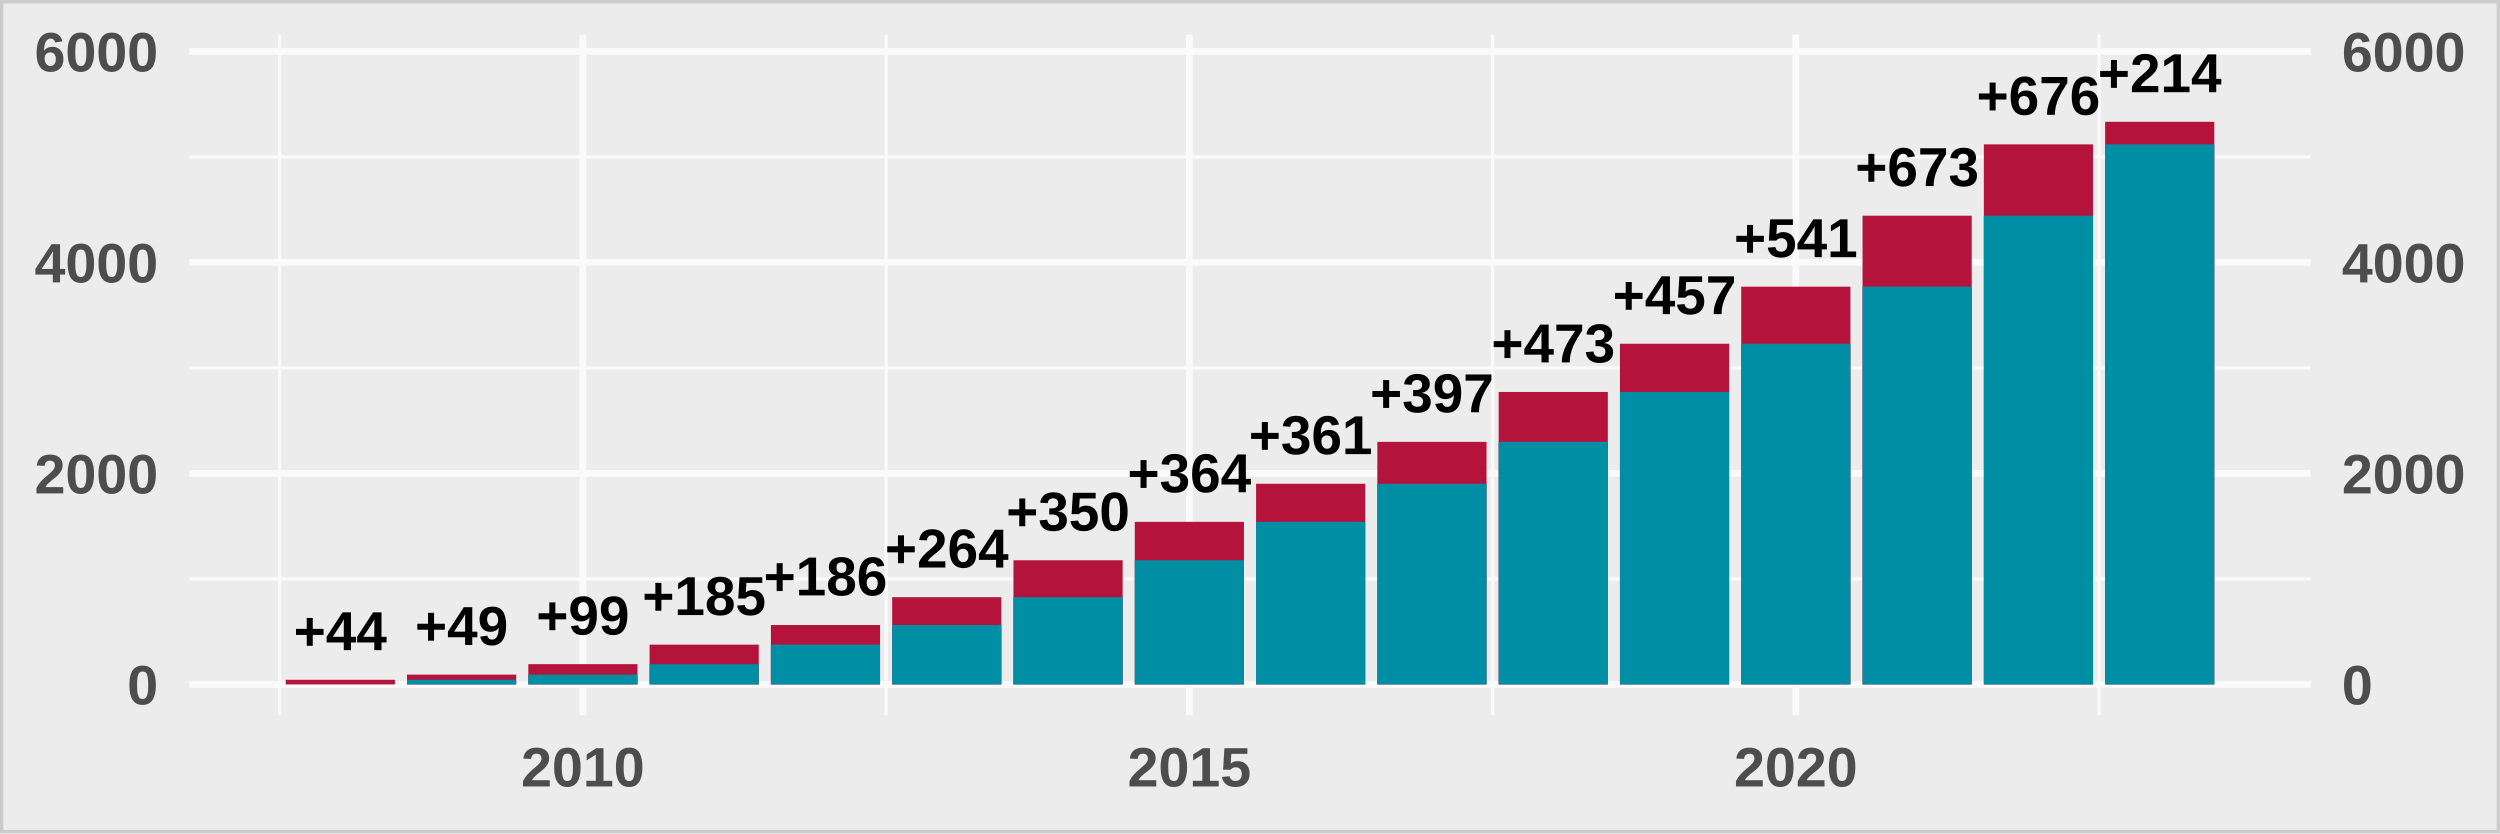
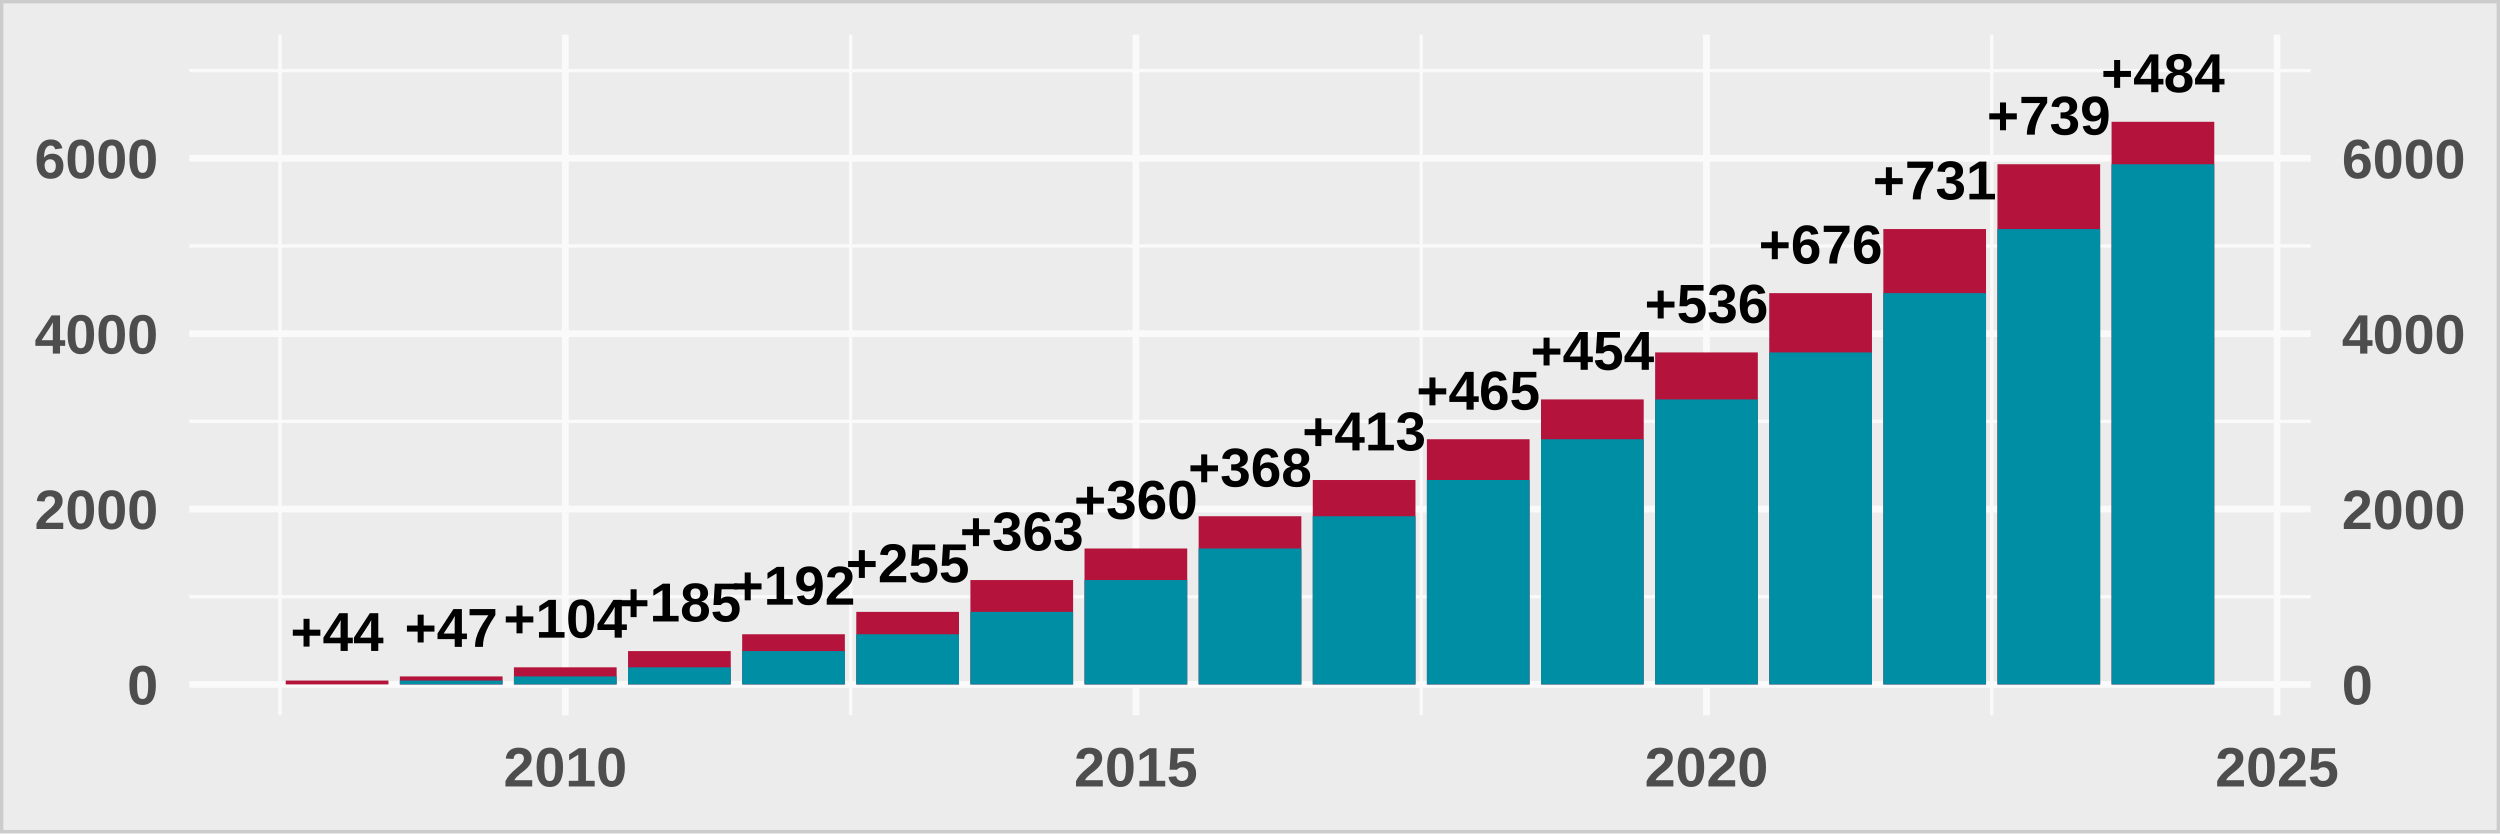
<svg xmlns="http://www.w3.org/2000/svg" class="svglite" width="648.00pt" height="216.00pt" viewBox="0 0 648.00 216.00">
  <defs>
    <style type="text/css">
    .svglite line, .svglite polyline, .svglite polygon, .svglite path, .svglite rect, .svglite circle {
      fill: none;
      stroke: #000000;
      stroke-linecap: round;
      stroke-linejoin: round;
      stroke-miterlimit: 10.00;
    }
    .svglite text {
      white-space: pre;
    }
  </style>
  </defs>
  <rect width="100%" height="100%" style="stroke: none; fill: #FFFFFF;" />
  <defs>
    <clipPath id="cpMC4wMHw2NDguMDB8MC4wMHwyMTYuMDA=">
      <rect x="0.00" y="0.00" width="648.00" height="216.00" />
    </clipPath>
  </defs>
  <g clip-path="url(#cpMC4wMHw2NDguMDB8MC4wMHwyMTYuMDA=)">
-     <rect x="0.00" y="0.00" width="648.00" height="216.00" style="stroke-width: 1.75; stroke: #CCCCCC; fill: #ECECEC;" />
+     <rect x="0" y="0.00" width="648.00" height="216.00" style="stroke-width: 1.75; stroke: #CCCCCC; fill: #ECECEC;" />
  </g>
  <defs>
    <clipPath id="cpNDkuMDZ8NTk4Ljk0fDguOTd8MTg1LjQy">
      <rect x="49.06" y="8.97" width="549.88" height="176.45" />
    </clipPath>
  </defs>
  <g clip-path="url(#cpNDkuMDZ8NTk4Ljk0fDguOTd8MTg1LjQy)">
-     <polyline points="49.06,150.06 598.94,150.06 " style="stroke-width: 0.87; stroke: #FAFAFA; stroke-linecap: butt;" />
-     <polyline points="49.06,95.37 598.94,95.37 " style="stroke-width: 0.87; stroke: #FAFAFA; stroke-linecap: butt;" />
-     <polyline points="49.06,40.68 598.94,40.68 " style="stroke-width: 0.87; stroke: #FAFAFA; stroke-linecap: butt;" />
-     <polyline points="72.48,185.42 72.48,8.97 " style="stroke-width: 0.87; stroke: #FAFAFA; stroke-linecap: butt;" />
-     <polyline points="229.68,185.42 229.68,8.97 " style="stroke-width: 0.87; stroke: #FAFAFA; stroke-linecap: butt;" />
-     <polyline points="386.88,185.42 386.88,8.97 " style="stroke-width: 0.87; stroke: #FAFAFA; stroke-linecap: butt;" />
-     <polyline points="544.08,185.42 544.08,8.97 " style="stroke-width: 0.87; stroke: #FAFAFA; stroke-linecap: butt;" />
+     <polyline points="49.06,154.67 598.94,154.67 " style="stroke-width: 0.87; stroke: #FAFAFA; stroke-linecap: butt;" />
+     <polyline points="49.06,109.21 598.94,109.21 " style="stroke-width: 0.87; stroke: #FAFAFA; stroke-linecap: butt;" />
+     <polyline points="49.06,63.75 598.94,63.75 " style="stroke-width: 0.87; stroke: #FAFAFA; stroke-linecap: butt;" />
+     <polyline points="49.06,18.30 598.94,18.30 " style="stroke-width: 0.87; stroke: #FAFAFA; stroke-linecap: butt;" />
+     <polyline points="72.58,185.42 72.58,8.97 " style="stroke-width: 0.87; stroke: #FAFAFA; stroke-linecap: butt;" />
+     <polyline points="220.47,185.42 220.47,8.97 " style="stroke-width: 0.87; stroke: #FAFAFA; stroke-linecap: butt;" />
+     <polyline points="368.37,185.42 368.37,8.97 " style="stroke-width: 0.87; stroke: #FAFAFA; stroke-linecap: butt;" />
+     <polyline points="516.26,185.42 516.26,8.97 " style="stroke-width: 0.87; stroke: #FAFAFA; stroke-linecap: butt;" />
    <polyline points="49.06,177.40 598.94,177.40 " style="stroke-width: 1.75; stroke: #FAFAFA; stroke-linecap: butt;" />
-     <polyline points="49.06,122.71 598.94,122.71 " style="stroke-width: 1.75; stroke: #FAFAFA; stroke-linecap: butt;" />
-     <polyline points="49.06,68.02 598.94,68.02 " style="stroke-width: 1.75; stroke: #FAFAFA; stroke-linecap: butt;" />
-     <polyline points="49.06,13.33 598.94,13.33 " style="stroke-width: 1.75; stroke: #FAFAFA; stroke-linecap: butt;" />
-     <polyline points="151.08,185.42 151.08,8.97 " style="stroke-width: 1.75; stroke: #FAFAFA; stroke-linecap: butt;" />
-     <polyline points="308.28,185.42 308.28,8.97 " style="stroke-width: 1.75; stroke: #FAFAFA; stroke-linecap: butt;" />
-     <polyline points="465.48,185.42 465.48,8.97 " style="stroke-width: 1.75; stroke: #FAFAFA; stroke-linecap: butt;" />
-     <rect x="74.06" y="176.20" width="28.30" height="1.20" style="stroke-width: 1.07; stroke: none; stroke-linecap: butt; stroke-linejoin: miter; fill: #B4133B;" />
-     <rect x="105.50" y="174.86" width="28.30" height="2.54" style="stroke-width: 1.07; stroke: none; stroke-linecap: butt; stroke-linejoin: miter; fill: #B4133B;" />
-     <rect x="136.94" y="172.15" width="28.30" height="5.25" style="stroke-width: 1.07; stroke: none; stroke-linecap: butt; stroke-linejoin: miter; fill: #B4133B;" />
-     <rect x="168.37" y="167.09" width="28.30" height="10.31" style="stroke-width: 1.07; stroke: none; stroke-linecap: butt; stroke-linejoin: miter; fill: #B4133B;" />
-     <rect x="199.81" y="162.00" width="28.30" height="15.40" style="stroke-width: 1.07; stroke: none; stroke-linecap: butt; stroke-linejoin: miter; fill: #B4133B;" />
-     <rect x="231.25" y="154.79" width="28.30" height="22.61" style="stroke-width: 1.07; stroke: none; stroke-linecap: butt; stroke-linejoin: miter; fill: #B4133B;" />
-     <rect x="262.69" y="145.22" width="28.30" height="32.18" style="stroke-width: 1.07; stroke: none; stroke-linecap: butt; stroke-linejoin: miter; fill: #B4133B;" />
-     <rect x="294.13" y="135.26" width="28.30" height="42.14" style="stroke-width: 1.07; stroke: none; stroke-linecap: butt; stroke-linejoin: miter; fill: #B4133B;" />
-     <rect x="325.57" y="125.39" width="28.30" height="52.01" style="stroke-width: 1.07; stroke: none; stroke-linecap: butt; stroke-linejoin: miter; fill: #B4133B;" />
-     <rect x="357.01" y="114.53" width="28.30" height="62.87" style="stroke-width: 1.07; stroke: none; stroke-linecap: butt; stroke-linejoin: miter; fill: #B4133B;" />
-     <rect x="388.45" y="101.60" width="28.30" height="75.80" style="stroke-width: 1.07; stroke: none; stroke-linecap: butt; stroke-linejoin: miter; fill: #B4133B;" />
-     <rect x="419.89" y="89.10" width="28.30" height="88.30" style="stroke-width: 1.07; stroke: none; stroke-linecap: butt; stroke-linejoin: miter; fill: #B4133B;" />
-     <rect x="451.33" y="74.31" width="28.30" height="103.09" style="stroke-width: 1.07; stroke: none; stroke-linecap: butt; stroke-linejoin: miter; fill: #B4133B;" />
-     <rect x="482.77" y="55.91" width="28.30" height="121.49" style="stroke-width: 1.07; stroke: none; stroke-linecap: butt; stroke-linejoin: miter; fill: #B4133B;" />
-     <rect x="514.21" y="37.42" width="28.30" height="139.98" style="stroke-width: 1.07; stroke: none; stroke-linecap: butt; stroke-linejoin: miter; fill: #B4133B;" />
-     <rect x="545.65" y="31.57" width="28.30" height="145.83" style="stroke-width: 1.07; stroke: none; stroke-linecap: butt; stroke-linejoin: miter; fill: #B4133B;" />
-     <rect x="74.06" y="177.40" width="28.30" height="0.00" style="stroke-width: 1.07; stroke: none; stroke-linecap: butt; stroke-linejoin: miter; fill: #008EA5;" />
-     <rect x="105.50" y="176.20" width="28.30" height="1.20" style="stroke-width: 1.07; stroke: none; stroke-linecap: butt; stroke-linejoin: miter; fill: #008EA5;" />
-     <rect x="136.94" y="174.86" width="28.30" height="2.54" style="stroke-width: 1.07; stroke: none; stroke-linecap: butt; stroke-linejoin: miter; fill: #008EA5;" />
-     <rect x="168.37" y="172.15" width="28.30" height="5.25" style="stroke-width: 1.07; stroke: none; stroke-linecap: butt; stroke-linejoin: miter; fill: #008EA5;" />
-     <rect x="199.81" y="167.09" width="28.30" height="10.31" style="stroke-width: 1.07; stroke: none; stroke-linecap: butt; stroke-linejoin: miter; fill: #008EA5;" />
-     <rect x="231.25" y="162.00" width="28.30" height="15.40" style="stroke-width: 1.07; stroke: none; stroke-linecap: butt; stroke-linejoin: miter; fill: #008EA5;" />
-     <rect x="262.69" y="154.79" width="28.30" height="22.61" style="stroke-width: 1.07; stroke: none; stroke-linecap: butt; stroke-linejoin: miter; fill: #008EA5;" />
-     <rect x="294.13" y="145.22" width="28.30" height="32.18" style="stroke-width: 1.07; stroke: none; stroke-linecap: butt; stroke-linejoin: miter; fill: #008EA5;" />
-     <rect x="325.57" y="135.26" width="28.30" height="42.14" style="stroke-width: 1.07; stroke: none; stroke-linecap: butt; stroke-linejoin: miter; fill: #008EA5;" />
-     <rect x="357.01" y="125.39" width="28.30" height="52.01" style="stroke-width: 1.07; stroke: none; stroke-linecap: butt; stroke-linejoin: miter; fill: #008EA5;" />
-     <rect x="388.45" y="114.53" width="28.30" height="62.87" style="stroke-width: 1.07; stroke: none; stroke-linecap: butt; stroke-linejoin: miter; fill: #008EA5;" />
-     <rect x="419.89" y="101.60" width="28.30" height="75.80" style="stroke-width: 1.07; stroke: none; stroke-linecap: butt; stroke-linejoin: miter; fill: #008EA5;" />
-     <rect x="451.33" y="89.10" width="28.30" height="88.30" style="stroke-width: 1.07; stroke: none; stroke-linecap: butt; stroke-linejoin: miter; fill: #008EA5;" />
-     <rect x="482.77" y="74.31" width="28.30" height="103.09" style="stroke-width: 1.07; stroke: none; stroke-linecap: butt; stroke-linejoin: miter; fill: #008EA5;" />
-     <rect x="514.21" y="55.91" width="28.30" height="121.49" style="stroke-width: 1.07; stroke: none; stroke-linecap: butt; stroke-linejoin: miter; fill: #008EA5;" />
-     <rect x="545.65" y="37.42" width="28.30" height="139.98" style="stroke-width: 1.07; stroke: none; stroke-linecap: butt; stroke-linejoin: miter; fill: #008EA5;" />
-     <text x="88.20" y="168.52" text-anchor="middle" style="font-size: 14.23px; font-weight: bold; font-family: &quot;Arial&quot;;" textLength="24.11px" lengthAdjust="spacingAndGlyphs">+44</text>
-     <text x="119.64" y="167.18" text-anchor="middle" style="font-size: 14.23px; font-weight: bold; font-family: &quot;Arial&quot;;" textLength="24.11px" lengthAdjust="spacingAndGlyphs">+49</text>
-     <text x="151.08" y="164.48" text-anchor="middle" style="font-size: 14.23px; font-weight: bold; font-family: &quot;Arial&quot;;" textLength="24.11px" lengthAdjust="spacingAndGlyphs">+99</text>
-     <text x="182.52" y="159.42" text-anchor="middle" style="font-size: 14.23px; font-weight: bold; font-family: &quot;Arial&quot;;" textLength="32.02px" lengthAdjust="spacingAndGlyphs">+185</text>
-     <text x="213.96" y="154.33" text-anchor="middle" style="font-size: 14.23px; font-weight: bold; font-family: &quot;Arial&quot;;" textLength="32.02px" lengthAdjust="spacingAndGlyphs">+186</text>
-     <text x="245.40" y="147.11" text-anchor="middle" style="font-size: 14.23px; font-weight: bold; font-family: &quot;Arial&quot;;" textLength="32.02px" lengthAdjust="spacingAndGlyphs">+264</text>
-     <text x="276.84" y="137.54" text-anchor="middle" style="font-size: 14.23px; font-weight: bold; font-family: &quot;Arial&quot;;" textLength="32.02px" lengthAdjust="spacingAndGlyphs">+350</text>
-     <text x="308.28" y="127.59" text-anchor="middle" style="font-size: 14.23px; font-weight: bold; font-family: &quot;Arial&quot;;" textLength="32.02px" lengthAdjust="spacingAndGlyphs">+364</text>
-     <text x="339.72" y="117.72" text-anchor="middle" style="font-size: 14.23px; font-weight: bold; font-family: &quot;Arial&quot;;" textLength="32.02px" lengthAdjust="spacingAndGlyphs">+361</text>
-     <text x="371.16" y="106.86" text-anchor="middle" style="font-size: 14.23px; font-weight: bold; font-family: &quot;Arial&quot;;" textLength="32.02px" lengthAdjust="spacingAndGlyphs">+397</text>
-     <text x="402.60" y="93.93" text-anchor="middle" style="font-size: 14.23px; font-weight: bold; font-family: &quot;Arial&quot;;" textLength="32.02px" lengthAdjust="spacingAndGlyphs">+473</text>
-     <text x="434.04" y="81.43" text-anchor="middle" style="font-size: 14.23px; font-weight: bold; font-family: &quot;Arial&quot;;" textLength="32.02px" lengthAdjust="spacingAndGlyphs">+457</text>
-     <text x="465.48" y="66.64" text-anchor="middle" style="font-size: 14.23px; font-weight: bold; font-family: &quot;Arial&quot;;" textLength="32.02px" lengthAdjust="spacingAndGlyphs">+541</text>
-     <text x="496.92" y="48.23" text-anchor="middle" style="font-size: 14.23px; font-weight: bold; font-family: &quot;Arial&quot;;" textLength="32.02px" lengthAdjust="spacingAndGlyphs">+673</text>
-     <text x="528.36" y="29.75" text-anchor="middle" style="font-size: 14.23px; font-weight: bold; font-family: &quot;Arial&quot;;" textLength="32.02px" lengthAdjust="spacingAndGlyphs">+676</text>
-     <text x="559.80" y="23.90" text-anchor="middle" style="font-size: 14.23px; font-weight: bold; font-family: &quot;Arial&quot;;" textLength="32.02px" lengthAdjust="spacingAndGlyphs">+214</text>
+     <polyline points="49.06,131.94 598.94,131.94 " style="stroke-width: 1.75; stroke: #FAFAFA; stroke-linecap: butt;" />
+     <polyline points="49.06,86.48 598.94,86.48 " style="stroke-width: 1.75; stroke: #FAFAFA; stroke-linecap: butt;" />
+     <polyline points="49.06,41.03 598.94,41.03 " style="stroke-width: 1.75; stroke: #FAFAFA; stroke-linecap: butt;" />
+     <polyline points="146.53,185.42 146.53,8.97 " style="stroke-width: 1.75; stroke: #FAFAFA; stroke-linecap: butt;" />
+     <polyline points="294.42,185.42 294.42,8.97 " style="stroke-width: 1.75; stroke: #FAFAFA; stroke-linecap: butt;" />
+     <polyline points="442.32,185.42 442.32,8.97 " style="stroke-width: 1.75; stroke: #FAFAFA; stroke-linecap: butt;" />
+     <polyline points="590.21,185.42 590.21,8.97 " style="stroke-width: 1.75; stroke: #FAFAFA; stroke-linecap: butt;" />
+     <rect x="74.06" y="176.40" width="26.62" height="1.00" style="stroke-width: 1.07; stroke: none; stroke-linecap: butt; stroke-linejoin: miter; fill: #B4133B;" />
+     <rect x="103.64" y="175.33" width="26.62" height="2.07" style="stroke-width: 1.07; stroke: none; stroke-linecap: butt; stroke-linejoin: miter; fill: #B4133B;" />
+     <rect x="133.21" y="172.97" width="26.62" height="4.43" style="stroke-width: 1.07; stroke: none; stroke-linecap: butt; stroke-linejoin: miter; fill: #B4133B;" />
+     <rect x="162.79" y="168.76" width="26.62" height="8.64" style="stroke-width: 1.07; stroke: none; stroke-linecap: butt; stroke-linejoin: miter; fill: #B4133B;" />
+     <rect x="192.37" y="164.40" width="26.62" height="13.00" style="stroke-width: 1.07; stroke: none; stroke-linecap: butt; stroke-linejoin: miter; fill: #B4133B;" />
+     <rect x="221.95" y="158.60" width="26.62" height="18.80" style="stroke-width: 1.07; stroke: none; stroke-linecap: butt; stroke-linejoin: miter; fill: #B4133B;" />
+     <rect x="251.53" y="150.35" width="26.62" height="27.05" style="stroke-width: 1.07; stroke: none; stroke-linecap: butt; stroke-linejoin: miter; fill: #B4133B;" />
+     <rect x="281.11" y="142.17" width="26.62" height="35.23" style="stroke-width: 1.07; stroke: none; stroke-linecap: butt; stroke-linejoin: miter; fill: #B4133B;" />
+     <rect x="310.69" y="133.81" width="26.62" height="43.59" style="stroke-width: 1.07; stroke: none; stroke-linecap: butt; stroke-linejoin: miter; fill: #B4133B;" />
+     <rect x="340.27" y="124.42" width="26.62" height="52.98" style="stroke-width: 1.07; stroke: none; stroke-linecap: butt; stroke-linejoin: miter; fill: #B4133B;" />
+     <rect x="369.85" y="113.85" width="26.62" height="63.55" style="stroke-width: 1.07; stroke: none; stroke-linecap: butt; stroke-linejoin: miter; fill: #B4133B;" />
+     <rect x="399.43" y="103.53" width="26.62" height="73.87" style="stroke-width: 1.07; stroke: none; stroke-linecap: butt; stroke-linejoin: miter; fill: #B4133B;" />
+     <rect x="429.01" y="91.35" width="26.62" height="86.05" style="stroke-width: 1.07; stroke: none; stroke-linecap: butt; stroke-linejoin: miter; fill: #B4133B;" />
+     <rect x="458.59" y="75.98" width="26.62" height="101.42" style="stroke-width: 1.07; stroke: none; stroke-linecap: butt; stroke-linejoin: miter; fill: #B4133B;" />
+     <rect x="488.16" y="59.37" width="26.62" height="118.03" style="stroke-width: 1.07; stroke: none; stroke-linecap: butt; stroke-linejoin: miter; fill: #B4133B;" />
+     <rect x="517.74" y="42.57" width="26.62" height="134.83" style="stroke-width: 1.07; stroke: none; stroke-linecap: butt; stroke-linejoin: miter; fill: #B4133B;" />
+     <rect x="547.32" y="31.57" width="26.62" height="145.83" style="stroke-width: 1.07; stroke: none; stroke-linecap: butt; stroke-linejoin: miter; fill: #B4133B;" />
+     <rect x="74.06" y="177.40" width="26.62" height="0.00" style="stroke-width: 1.07; stroke: none; stroke-linecap: butt; stroke-linejoin: miter; fill: #008EA5;" />
+     <rect x="103.64" y="176.40" width="26.62" height="1.00" style="stroke-width: 1.07; stroke: none; stroke-linecap: butt; stroke-linejoin: miter; fill: #008EA5;" />
+     <rect x="133.21" y="175.33" width="26.62" height="2.07" style="stroke-width: 1.07; stroke: none; stroke-linecap: butt; stroke-linejoin: miter; fill: #008EA5;" />
+     <rect x="162.79" y="172.97" width="26.62" height="4.43" style="stroke-width: 1.07; stroke: none; stroke-linecap: butt; stroke-linejoin: miter; fill: #008EA5;" />
+     <rect x="192.37" y="168.76" width="26.62" height="8.64" style="stroke-width: 1.07; stroke: none; stroke-linecap: butt; stroke-linejoin: miter; fill: #008EA5;" />
+     <rect x="221.95" y="164.40" width="26.62" height="13.00" style="stroke-width: 1.07; stroke: none; stroke-linecap: butt; stroke-linejoin: miter; fill: #008EA5;" />
+     <rect x="251.53" y="158.60" width="26.62" height="18.80" style="stroke-width: 1.07; stroke: none; stroke-linecap: butt; stroke-linejoin: miter; fill: #008EA5;" />
+     <rect x="281.11" y="150.35" width="26.62" height="27.05" style="stroke-width: 1.07; stroke: none; stroke-linecap: butt; stroke-linejoin: miter; fill: #008EA5;" />
+     <rect x="310.69" y="142.17" width="26.62" height="35.23" style="stroke-width: 1.07; stroke: none; stroke-linecap: butt; stroke-linejoin: miter; fill: #008EA5;" />
+     <rect x="340.27" y="133.81" width="26.62" height="43.59" style="stroke-width: 1.07; stroke: none; stroke-linecap: butt; stroke-linejoin: miter; fill: #008EA5;" />
+     <rect x="369.85" y="124.42" width="26.62" height="52.98" style="stroke-width: 1.07; stroke: none; stroke-linecap: butt; stroke-linejoin: miter; fill: #008EA5;" />
+     <rect x="399.43" y="113.85" width="26.62" height="63.55" style="stroke-width: 1.07; stroke: none; stroke-linecap: butt; stroke-linejoin: miter; fill: #008EA5;" />
+     <rect x="429.01" y="103.53" width="26.62" height="73.87" style="stroke-width: 1.07; stroke: none; stroke-linecap: butt; stroke-linejoin: miter; fill: #008EA5;" />
+     <rect x="458.59" y="91.35" width="26.62" height="86.05" style="stroke-width: 1.07; stroke: none; stroke-linecap: butt; stroke-linejoin: miter; fill: #008EA5;" />
+     <rect x="488.16" y="75.98" width="26.62" height="101.42" style="stroke-width: 1.07; stroke: none; stroke-linecap: butt; stroke-linejoin: miter; fill: #008EA5;" />
+     <rect x="517.74" y="59.37" width="26.62" height="118.03" style="stroke-width: 1.07; stroke: none; stroke-linecap: butt; stroke-linejoin: miter; fill: #008EA5;" />
+     <rect x="547.32" y="42.57" width="26.62" height="134.83" style="stroke-width: 1.07; stroke: none; stroke-linecap: butt; stroke-linejoin: miter; fill: #008EA5;" />
+     <text x="87.37" y="168.73" text-anchor="middle" style="font-size: 14.23px; font-weight: bold; font-family: &quot;Arial&quot;;" textLength="24.11px" lengthAdjust="spacingAndGlyphs">+44</text>
+     <text x="116.95" y="167.66" text-anchor="middle" style="font-size: 14.23px; font-weight: bold; font-family: &quot;Arial&quot;;" textLength="24.11px" lengthAdjust="spacingAndGlyphs">+47</text>
+     <text x="146.53" y="165.29" text-anchor="middle" style="font-size: 14.23px; font-weight: bold; font-family: &quot;Arial&quot;;" textLength="32.02px" lengthAdjust="spacingAndGlyphs">+104</text>
+     <text x="176.10" y="161.09" text-anchor="middle" style="font-size: 14.23px; font-weight: bold; font-family: &quot;Arial&quot;;" textLength="32.02px" lengthAdjust="spacingAndGlyphs">+185</text>
+     <text x="205.68" y="156.73" text-anchor="middle" style="font-size: 14.23px; font-weight: bold; font-family: &quot;Arial&quot;;" textLength="32.02px" lengthAdjust="spacingAndGlyphs">+192</text>
+     <text x="235.26" y="150.93" text-anchor="middle" style="font-size: 14.23px; font-weight: bold; font-family: &quot;Arial&quot;;" textLength="32.02px" lengthAdjust="spacingAndGlyphs">+255</text>
+     <text x="264.84" y="142.68" text-anchor="middle" style="font-size: 14.23px; font-weight: bold; font-family: &quot;Arial&quot;;" textLength="32.02px" lengthAdjust="spacingAndGlyphs">+363</text>
+     <text x="294.42" y="134.50" text-anchor="middle" style="font-size: 14.23px; font-weight: bold; font-family: &quot;Arial&quot;;" textLength="32.02px" lengthAdjust="spacingAndGlyphs">+360</text>
+     <text x="324.00" y="126.13" text-anchor="middle" style="font-size: 14.23px; font-weight: bold; font-family: &quot;Arial&quot;;" textLength="32.02px" lengthAdjust="spacingAndGlyphs">+368</text>
+     <text x="353.58" y="116.75" text-anchor="middle" style="font-size: 14.23px; font-weight: bold; font-family: &quot;Arial&quot;;" textLength="32.02px" lengthAdjust="spacingAndGlyphs">+413</text>
+     <text x="383.16" y="106.18" text-anchor="middle" style="font-size: 14.23px; font-weight: bold; font-family: &quot;Arial&quot;;" textLength="32.02px" lengthAdjust="spacingAndGlyphs">+465</text>
+     <text x="412.74" y="95.86" text-anchor="middle" style="font-size: 14.23px; font-weight: bold; font-family: &quot;Arial&quot;;" textLength="32.02px" lengthAdjust="spacingAndGlyphs">+454</text>
+     <text x="442.32" y="83.67" text-anchor="middle" style="font-size: 14.23px; font-weight: bold; font-family: &quot;Arial&quot;;" textLength="32.02px" lengthAdjust="spacingAndGlyphs">+536</text>
+     <text x="471.90" y="68.31" text-anchor="middle" style="font-size: 14.23px; font-weight: bold; font-family: &quot;Arial&quot;;" textLength="32.02px" lengthAdjust="spacingAndGlyphs">+676</text>
+     <text x="501.47" y="51.69" text-anchor="middle" style="font-size: 14.23px; font-weight: bold; font-family: &quot;Arial&quot;;" textLength="32.02px" lengthAdjust="spacingAndGlyphs">+731</text>
+     <text x="531.05" y="34.90" text-anchor="middle" style="font-size: 14.23px; font-weight: bold; font-family: &quot;Arial&quot;;" textLength="32.02px" lengthAdjust="spacingAndGlyphs">+739</text>
+     <text x="560.63" y="23.90" text-anchor="middle" style="font-size: 14.23px; font-weight: bold; font-family: &quot;Arial&quot;;" textLength="32.02px" lengthAdjust="spacingAndGlyphs">+484</text>
  </g>
  <g clip-path="url(#cpMC4wMHw2NDguMDB8MC4wMHwyMTYuMDA=)">
    <text x="40.99" y="182.58" text-anchor="end" style="font-size: 14.40px; font-weight: bold;fill: #4D4D4D; font-family: &quot;Arial&quot;;" textLength="8.01px" lengthAdjust="spacingAndGlyphs">0</text>
-     <text x="40.99" y="127.89" text-anchor="end" style="font-size: 14.40px; font-weight: bold;fill: #4D4D4D; font-family: &quot;Arial&quot;;" textLength="32.03px" lengthAdjust="spacingAndGlyphs">2000</text>
-     <text x="40.99" y="73.20" text-anchor="end" style="font-size: 14.40px; font-weight: bold;fill: #4D4D4D; font-family: &quot;Arial&quot;;" textLength="32.03px" lengthAdjust="spacingAndGlyphs">4000</text>
-     <text x="40.99" y="18.51" text-anchor="end" style="font-size: 14.40px; font-weight: bold;fill: #4D4D4D; font-family: &quot;Arial&quot;;" textLength="32.03px" lengthAdjust="spacingAndGlyphs">6000</text>
+     <text x="40.99" y="137.12" text-anchor="end" style="font-size: 14.40px; font-weight: bold;fill: #4D4D4D; font-family: &quot;Arial&quot;;" textLength="32.03px" lengthAdjust="spacingAndGlyphs">2000</text>
+     <text x="40.99" y="91.66" text-anchor="end" style="font-size: 14.40px; font-weight: bold;fill: #4D4D4D; font-family: &quot;Arial&quot;;" textLength="32.03px" lengthAdjust="spacingAndGlyphs">4000</text>
+     <text x="40.99" y="46.21" text-anchor="end" style="font-size: 14.40px; font-weight: bold;fill: #4D4D4D; font-family: &quot;Arial&quot;;" textLength="32.03px" lengthAdjust="spacingAndGlyphs">6000</text>
    <text x="607.01" y="182.58" style="font-size: 14.40px; font-weight: bold;fill: #4D4D4D; font-family: &quot;Arial&quot;;" textLength="8.01px" lengthAdjust="spacingAndGlyphs">0</text>
-     <text x="607.01" y="127.89" style="font-size: 14.40px; font-weight: bold;fill: #4D4D4D; font-family: &quot;Arial&quot;;" textLength="32.03px" lengthAdjust="spacingAndGlyphs">2000</text>
-     <text x="607.01" y="73.20" style="font-size: 14.40px; font-weight: bold;fill: #4D4D4D; font-family: &quot;Arial&quot;;" textLength="32.03px" lengthAdjust="spacingAndGlyphs">4000</text>
-     <text x="607.01" y="18.51" style="font-size: 14.40px; font-weight: bold;fill: #4D4D4D; font-family: &quot;Arial&quot;;" textLength="32.03px" lengthAdjust="spacingAndGlyphs">6000</text>
-     <text x="151.08" y="203.85" text-anchor="middle" style="font-size: 14.40px; font-weight: bold;fill: #4D4D4D; font-family: &quot;Arial&quot;;" textLength="32.03px" lengthAdjust="spacingAndGlyphs">2010</text>
-     <text x="308.28" y="203.85" text-anchor="middle" style="font-size: 14.40px; font-weight: bold;fill: #4D4D4D; font-family: &quot;Arial&quot;;" textLength="32.03px" lengthAdjust="spacingAndGlyphs">2015</text>
-     <text x="465.48" y="203.85" text-anchor="middle" style="font-size: 14.40px; font-weight: bold;fill: #4D4D4D; font-family: &quot;Arial&quot;;" textLength="32.03px" lengthAdjust="spacingAndGlyphs">2020</text>
+     <text x="607.01" y="137.12" style="font-size: 14.40px; font-weight: bold;fill: #4D4D4D; font-family: &quot;Arial&quot;;" textLength="32.03px" lengthAdjust="spacingAndGlyphs">2000</text>
+     <text x="607.01" y="91.66" style="font-size: 14.40px; font-weight: bold;fill: #4D4D4D; font-family: &quot;Arial&quot;;" textLength="32.03px" lengthAdjust="spacingAndGlyphs">4000</text>
+     <text x="607.01" y="46.21" style="font-size: 14.40px; font-weight: bold;fill: #4D4D4D; font-family: &quot;Arial&quot;;" textLength="32.03px" lengthAdjust="spacingAndGlyphs">6000</text>
+     <text x="146.53" y="203.85" text-anchor="middle" style="font-size: 14.40px; font-weight: bold;fill: #4D4D4D; font-family: &quot;Arial&quot;;" textLength="32.03px" lengthAdjust="spacingAndGlyphs">2010</text>
+     <text x="294.42" y="203.85" text-anchor="middle" style="font-size: 14.40px; font-weight: bold;fill: #4D4D4D; font-family: &quot;Arial&quot;;" textLength="32.03px" lengthAdjust="spacingAndGlyphs">2015</text>
+     <text x="442.32" y="203.85" text-anchor="middle" style="font-size: 14.40px; font-weight: bold;fill: #4D4D4D; font-family: &quot;Arial&quot;;" textLength="32.03px" lengthAdjust="spacingAndGlyphs">2020</text>
+     <text x="590.21" y="203.85" text-anchor="middle" style="font-size: 14.40px; font-weight: bold;fill: #4D4D4D; font-family: &quot;Arial&quot;;" textLength="32.03px" lengthAdjust="spacingAndGlyphs">2025</text>
  </g>
</svg>
